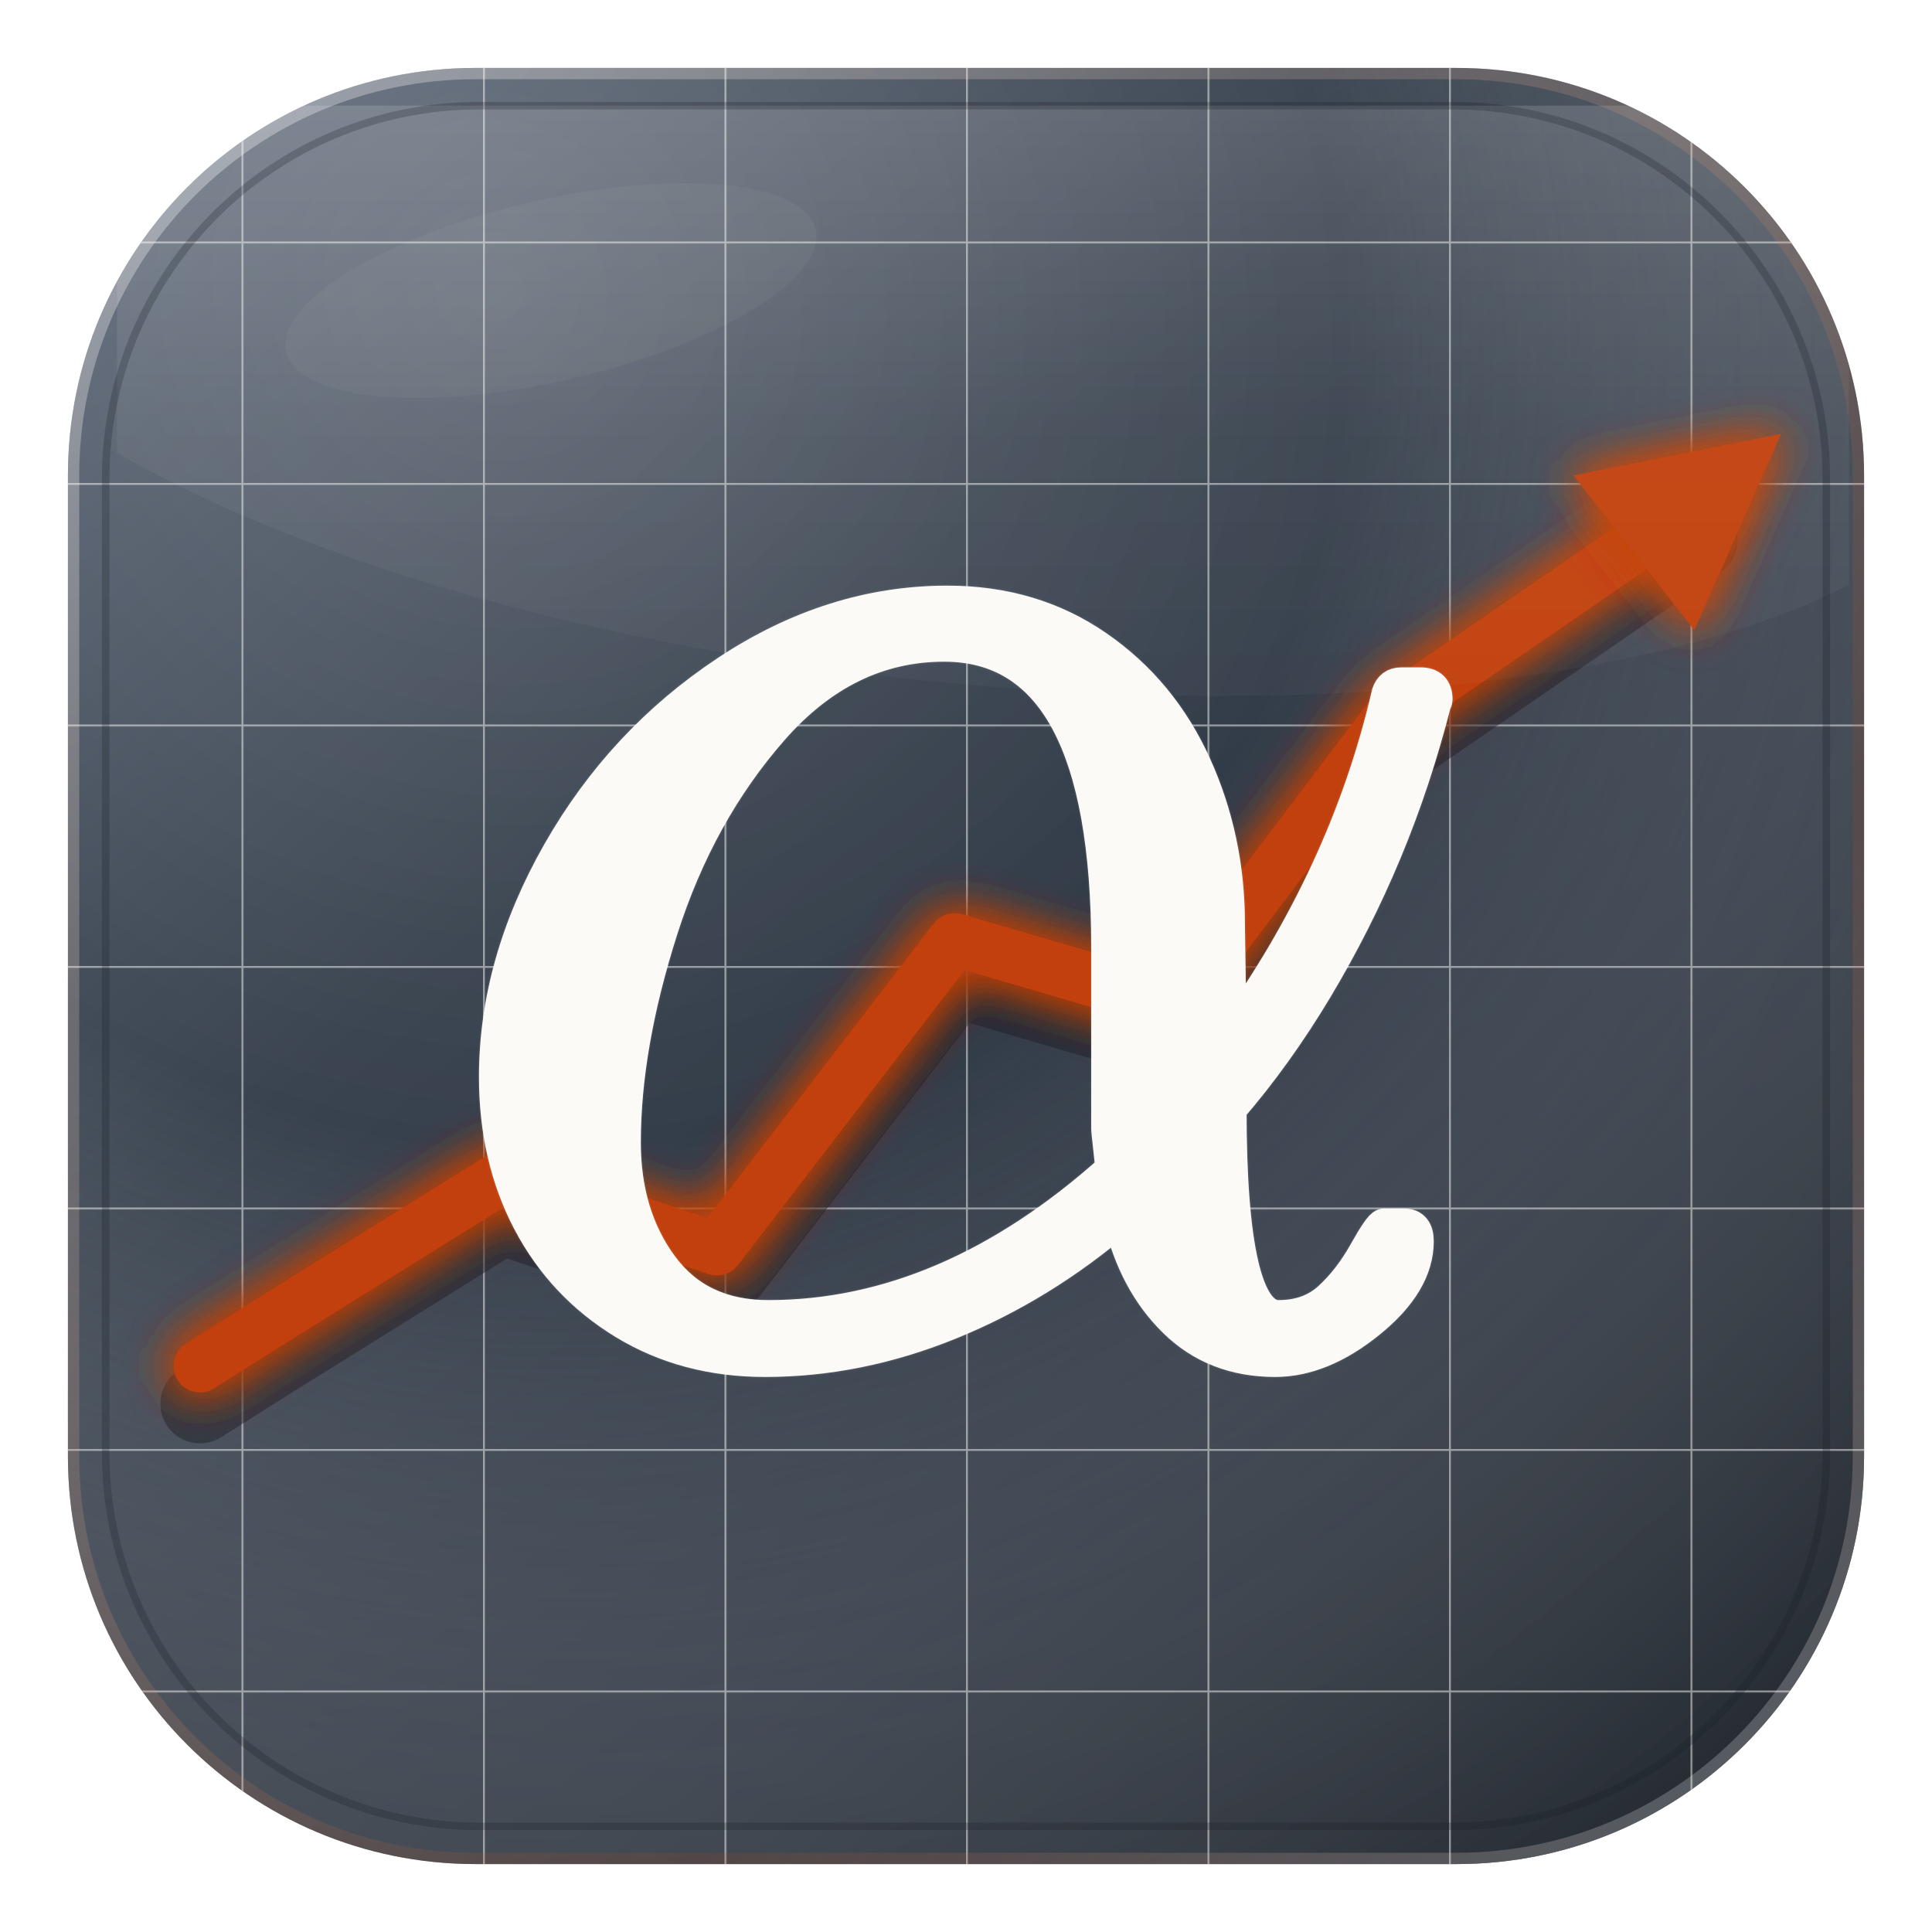
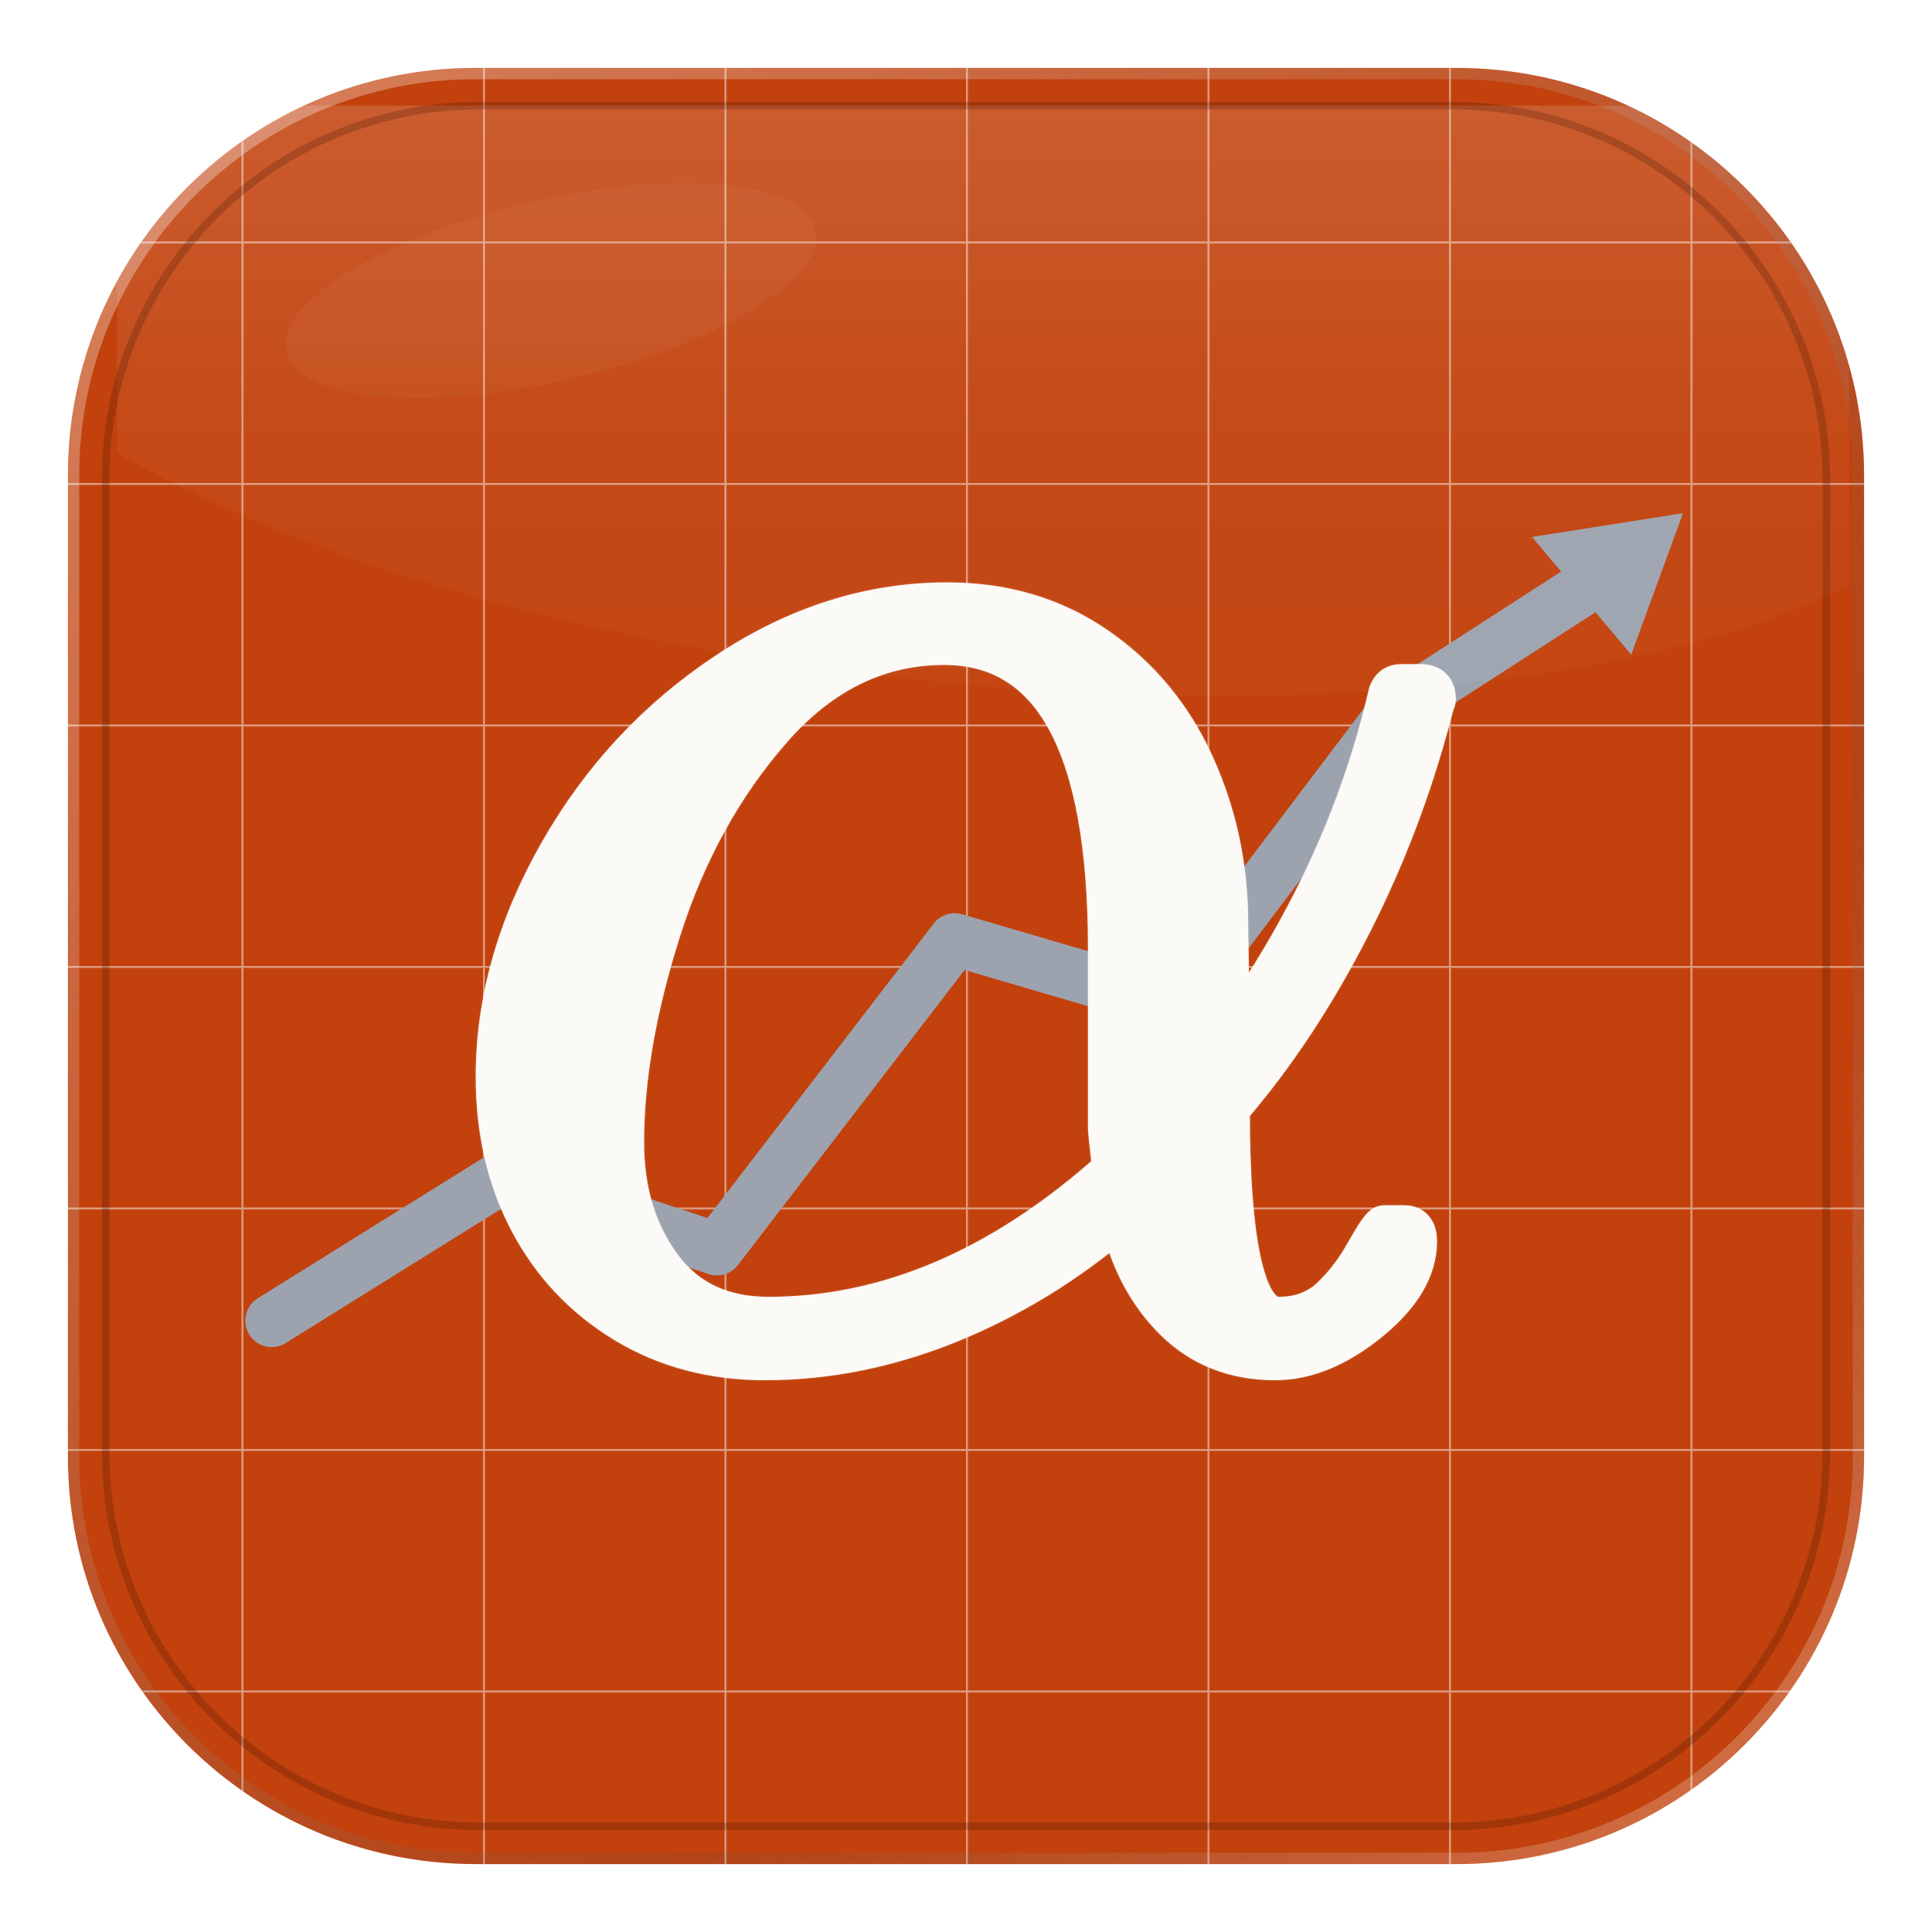
<svg xmlns="http://www.w3.org/2000/svg" viewBox="0 0 512 512" role="img" aria-labelledby="title description">
  <defs>
-     <linearGradient id="base" x1="74" y1="40" x2="440" y2="478" gradientUnits="userSpaceOnUse">
-       <stop offset="0" stop-color="#5A6473" />
-       <stop offset="0.34" stop-color="#39434F" />
-       <stop offset="0.7" stop-color="#2A3340" />
-       <stop offset="1" stop-color="#171D25" />
-     </linearGradient>
-     <radialGradient id="depth" cx="0" cy="0" r="1" gradientTransform="translate(128 76) rotate(51) scale(560 512)" gradientUnits="userSpaceOnUse">
-       <stop offset="0" stop-color="#FFFFFF" stop-opacity="0.12" />
-       <stop offset="0.42" stop-color="#FFFFFF" stop-opacity="0" />
-       <stop offset="1" stop-color="#171D25" stop-opacity="0.54" />
-     </radialGradient>
    <linearGradient id="gloss" x1="256" y1="22" x2="256" y2="260" gradientUnits="userSpaceOnUse">
      <stop offset="0" stop-color="#FFFFFF" stop-opacity="0.15" />
      <stop offset="0.38" stop-color="#FFFFFF" stop-opacity="0.05" />
      <stop offset="1" stop-color="#FFFFFF" stop-opacity="0" />
    </linearGradient>
    <linearGradient id="rim" x1="58" y1="42" x2="452" y2="466" gradientUnits="userSpaceOnUse">
      <stop offset="0" stop-color="#FFFFFF" stop-opacity="0.32" />
-       <stop offset="0.28" stop-color="#FFD7BF" stop-opacity="0.2" />
-       <stop offset="0.72" stop-color="#C2410C" stop-opacity="0.14" />
+       <stop offset="0.28" stop-color="#E5E7EB" stop-opacity="0.2" />
+       <stop offset="0.72" stop-color="#4B5563" stop-opacity="0.14" />
      <stop offset="1" stop-color="#FFFFFF" stop-opacity="0.22" />
+     </linearGradient>
+     <linearGradient id="marketLine" x1="82" y1="341" x2="430" y2="164" gradientUnits="userSpaceOnUse">
+       <stop offset="0" stop-color="#4B5563" />
+       <stop offset="1" stop-color="#D1D5DB" />
    </linearGradient>
    <pattern id="grid" width="64" height="64" patternUnits="userSpaceOnUse">
      <path d="M64 0H0V64" fill="none" stroke="#FBFAF7" stroke-opacity="0.5" stroke-width="1" />
    </pattern>
    <filter id="glyphGlow" x="-30%" y="-30%" width="160%" height="160%">
-       <feDropShadow dx="0" dy="7" stdDeviation="5" flood-color="#171D25" flood-opacity="0.38" />
+       <feDropShadow dx="0" dy="-24" stdDeviation="50" flood-color="#2A0F04" flood-opacity="0.65" />
      <feDropShadow dx="0" dy="0" stdDeviation="1.5" flood-color="#FBFAF7" flood-opacity="0.25" />
    </filter>
    <filter id="lineGlow" x="-25%" y="-60%" width="150%" height="220%">
-       <feGaussianBlur stdDeviation="6" result="blur" />
+       <feGaussianBlur stdDeviation="8" result="blur" />
      <feMerge>
-         <feMergeNode in="blur" />
        <feMergeNode in="blur" />
        <feMergeNode in="SourceGraphic" />
      </feMerge>
    </filter>
    <clipPath id="corners">
      <rect x="18" y="18" width="476" height="476" rx="108" />
    </clipPath>
  </defs>
  <g>
    <g clip-path="url(#corners)">
-       <rect x="18" y="18" width="476" height="476" fill="url(#base)" />
-       <rect x="18" y="18" width="476" height="476" fill="url(#depth)" />
+       <rect x="18" y="18" width="476" height="476" fill="#C2410C" />
      <rect x="18" y="18" width="476" height="476" fill="url(#grid)" />
-       <path d="M53 372L72 360L133 322L190 341L253 259L311 276L370 198L450 143" fill="none" stroke="#171D25" stroke-opacity="0.45" stroke-width="21" stroke-linecap="round" stroke-linejoin="round" />
-       <path d="M53 362L72 350L133 312L190 331L253 249L311 266L370 188L450 133" fill="none" stroke="#C2410C" stroke-width="14" stroke-linecap="round" stroke-linejoin="round" filter="url(#lineGlow)" />
-       <path d="M472 115L449 167L417 126Z" fill="#C2410C" filter="url(#lineGlow)" />
-       <path d="M412 -23Q315 -23 239.5 23Q164 69 123 147Q82 225 82 324Q82 463 159.5 599Q237 735 365.5 820Q494 905 635 905Q739 905 818 850.5Q897 796 938 705.5Q979 615 979 512L981 375Q1051 472 1099.5 576.5Q1148 681 1174 793Q1178 805 1190 805H1214Q1233 805 1233 786Q1233 784 1231 780Q1207 686 1171 599.5Q1135 513 1086.5 432Q1038 351 981 285Q981 31 1040 31Q1078 31 1102.5 53.5Q1127 76 1145.5 109Q1164 142 1169 143H1194Q1210 143 1210 123Q1210 72 1151.5 24.5Q1093 -23 1036 -23Q962 -23 913 25Q864 73 846 150Q750 68 638 22.5Q526 -23 412 -23ZM416 31Q635 31 836 211Q835 223 833 240.5Q831 258 831 260V481Q831 852 631 852Q511 852 421 749.5Q331 647 285.5 504.5Q240 362 240 244Q240 155 285.5 93Q331 31 416 31Z" transform="translate(113.50 355.59) scale(0.2166328 -0.2166328)" fill="#FBFAF7" stroke="#FBFAF7" stroke-width="40" stroke-linejoin="round" paint-order="stroke fill" filter="url(#glyphGlow)" />
+       <path d="M72 350L133 312L190 331L253 249L311 266L370 188L432 148" fill="none" stroke="#9CA3AF" stroke-width="14" stroke-linecap="round" stroke-linejoin="round" />
+       <path d="M446 136L406 142.3L432.3 173.5Z" fill="#9CA3AF" />
+       <path d="M412 -23Q315 -23 239.5 23Q164 69 123 147Q82 225 82 324Q82 463 159.5 599Q237 735 365.5 820Q494 905 635 905Q739 905 818 850.5Q897 796 938 705.5Q979 615 979 512L981 375Q1051 472 1099.5 576.5Q1148 681 1174 793Q1178 805 1190 805H1214Q1233 805 1233 786Q1233 784 1231 780Q1207 686 1171 599.5Q1135 513 1086.5 432Q1038 351 981 285Q981 31 1040 31Q1078 31 1102.5 53.5Q1127 76 1145.5 109Q1164 142 1169 143H1194Q1210 143 1210 123Q1210 72 1151.5 24.5Q1093 -23 1036 -23Q962 -23 913 25Q864 73 846 150Q750 68 638 22.5Q526 -23 412 -23ZM416 31Q635 31 836 211Q835 223 833 240.5Q831 258 831 260V481Q831 852 631 852Q511 852 421 749.5Q331 647 285.5 504.5Q240 362 240 244Q240 155 285.5 93Q331 31 416 31Z" transform="translate(113.50 355.59) scale(0.2166328 -0.2166328)" fill="#FBFAF7" stroke="#FBFAF7" stroke-width="48" stroke-linejoin="round" paint-order="stroke fill" filter="url(#glyphGlow)" />
      <path d="M62 28H450C474 28 490 48 490 72V155C392 205 153 190 31 120V61C31 43 44 28 62 28Z" fill="url(#gloss)" />
      <ellipse cx="146" cy="77" rx="72" ry="24" fill="#FBFAF7" fill-opacity="0.04" transform="rotate(-13 146 77)" />
    </g>
    <rect x="19.5" y="19.5" width="473" height="473" rx="106.5" fill="none" stroke="url(#rim)" stroke-width="3" />
-     <rect x="28" y="28" width="456" height="456" rx="99" fill="none" stroke="#171D25" stroke-opacity="0.24" stroke-width="2" />
+     <rect x="28" y="28" width="456" height="456" rx="99" fill="none" stroke="#3D1607" stroke-opacity="0.24" stroke-width="2" />
  </g>
</svg>
